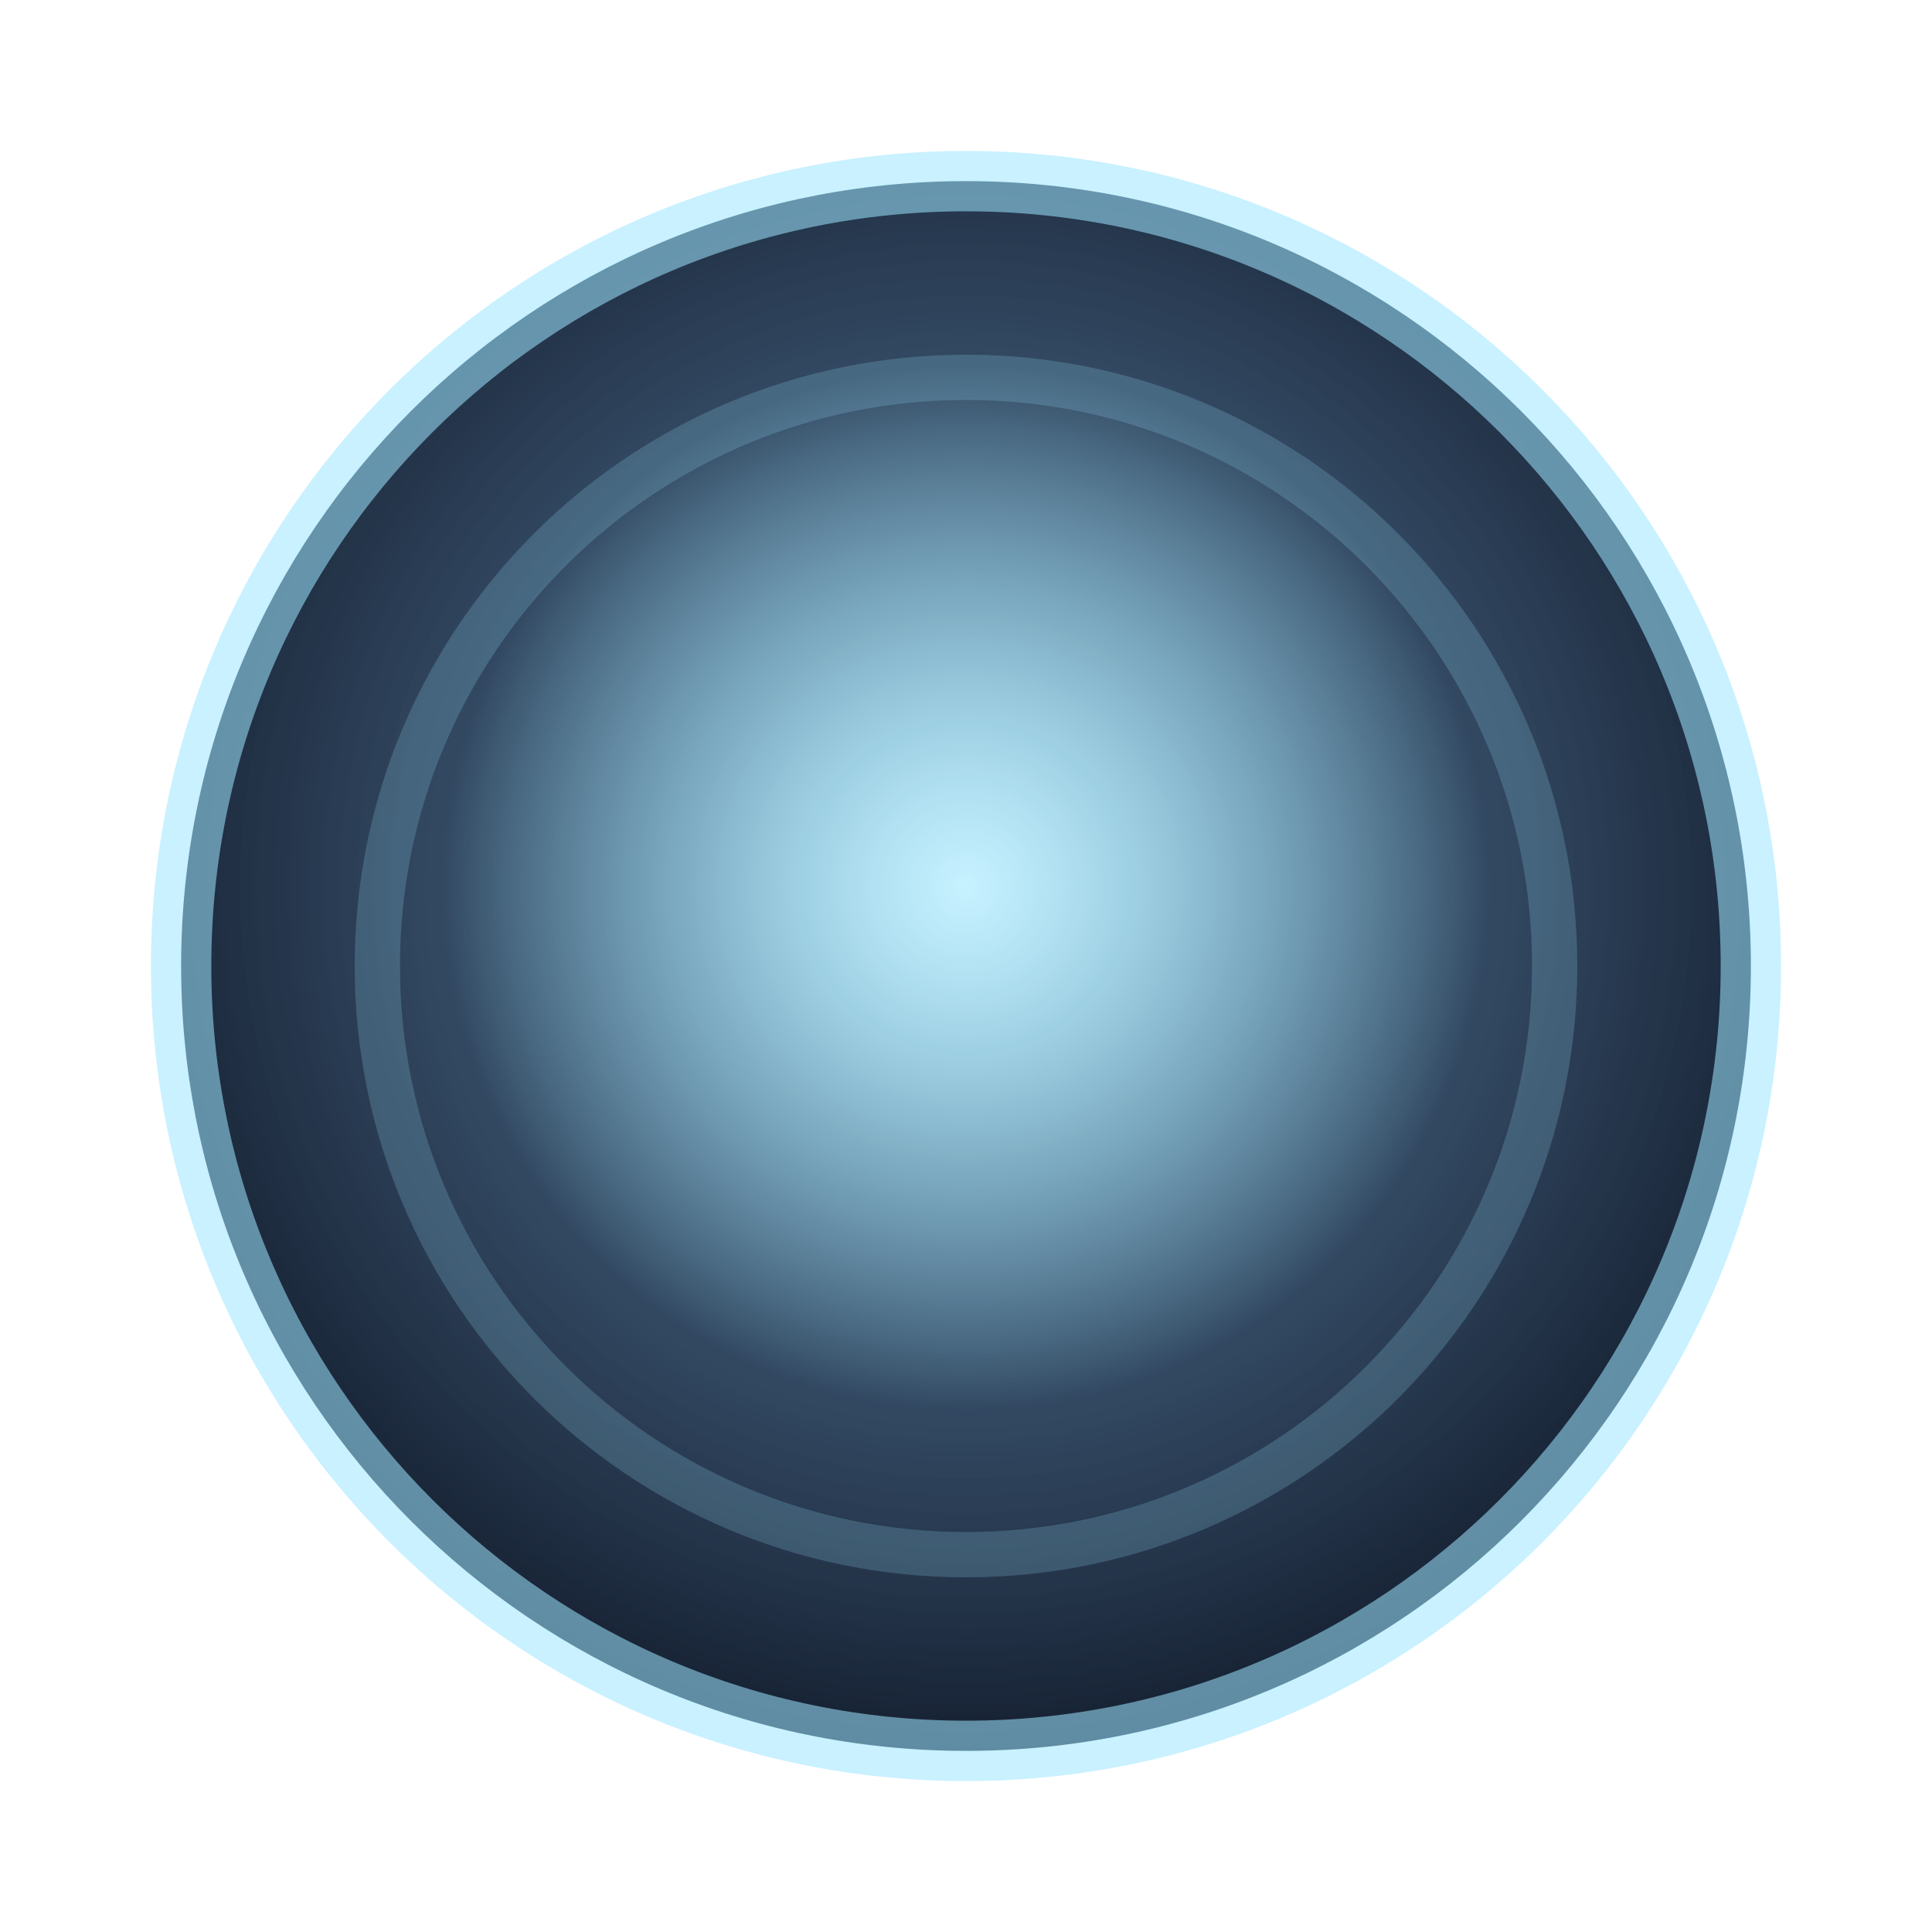
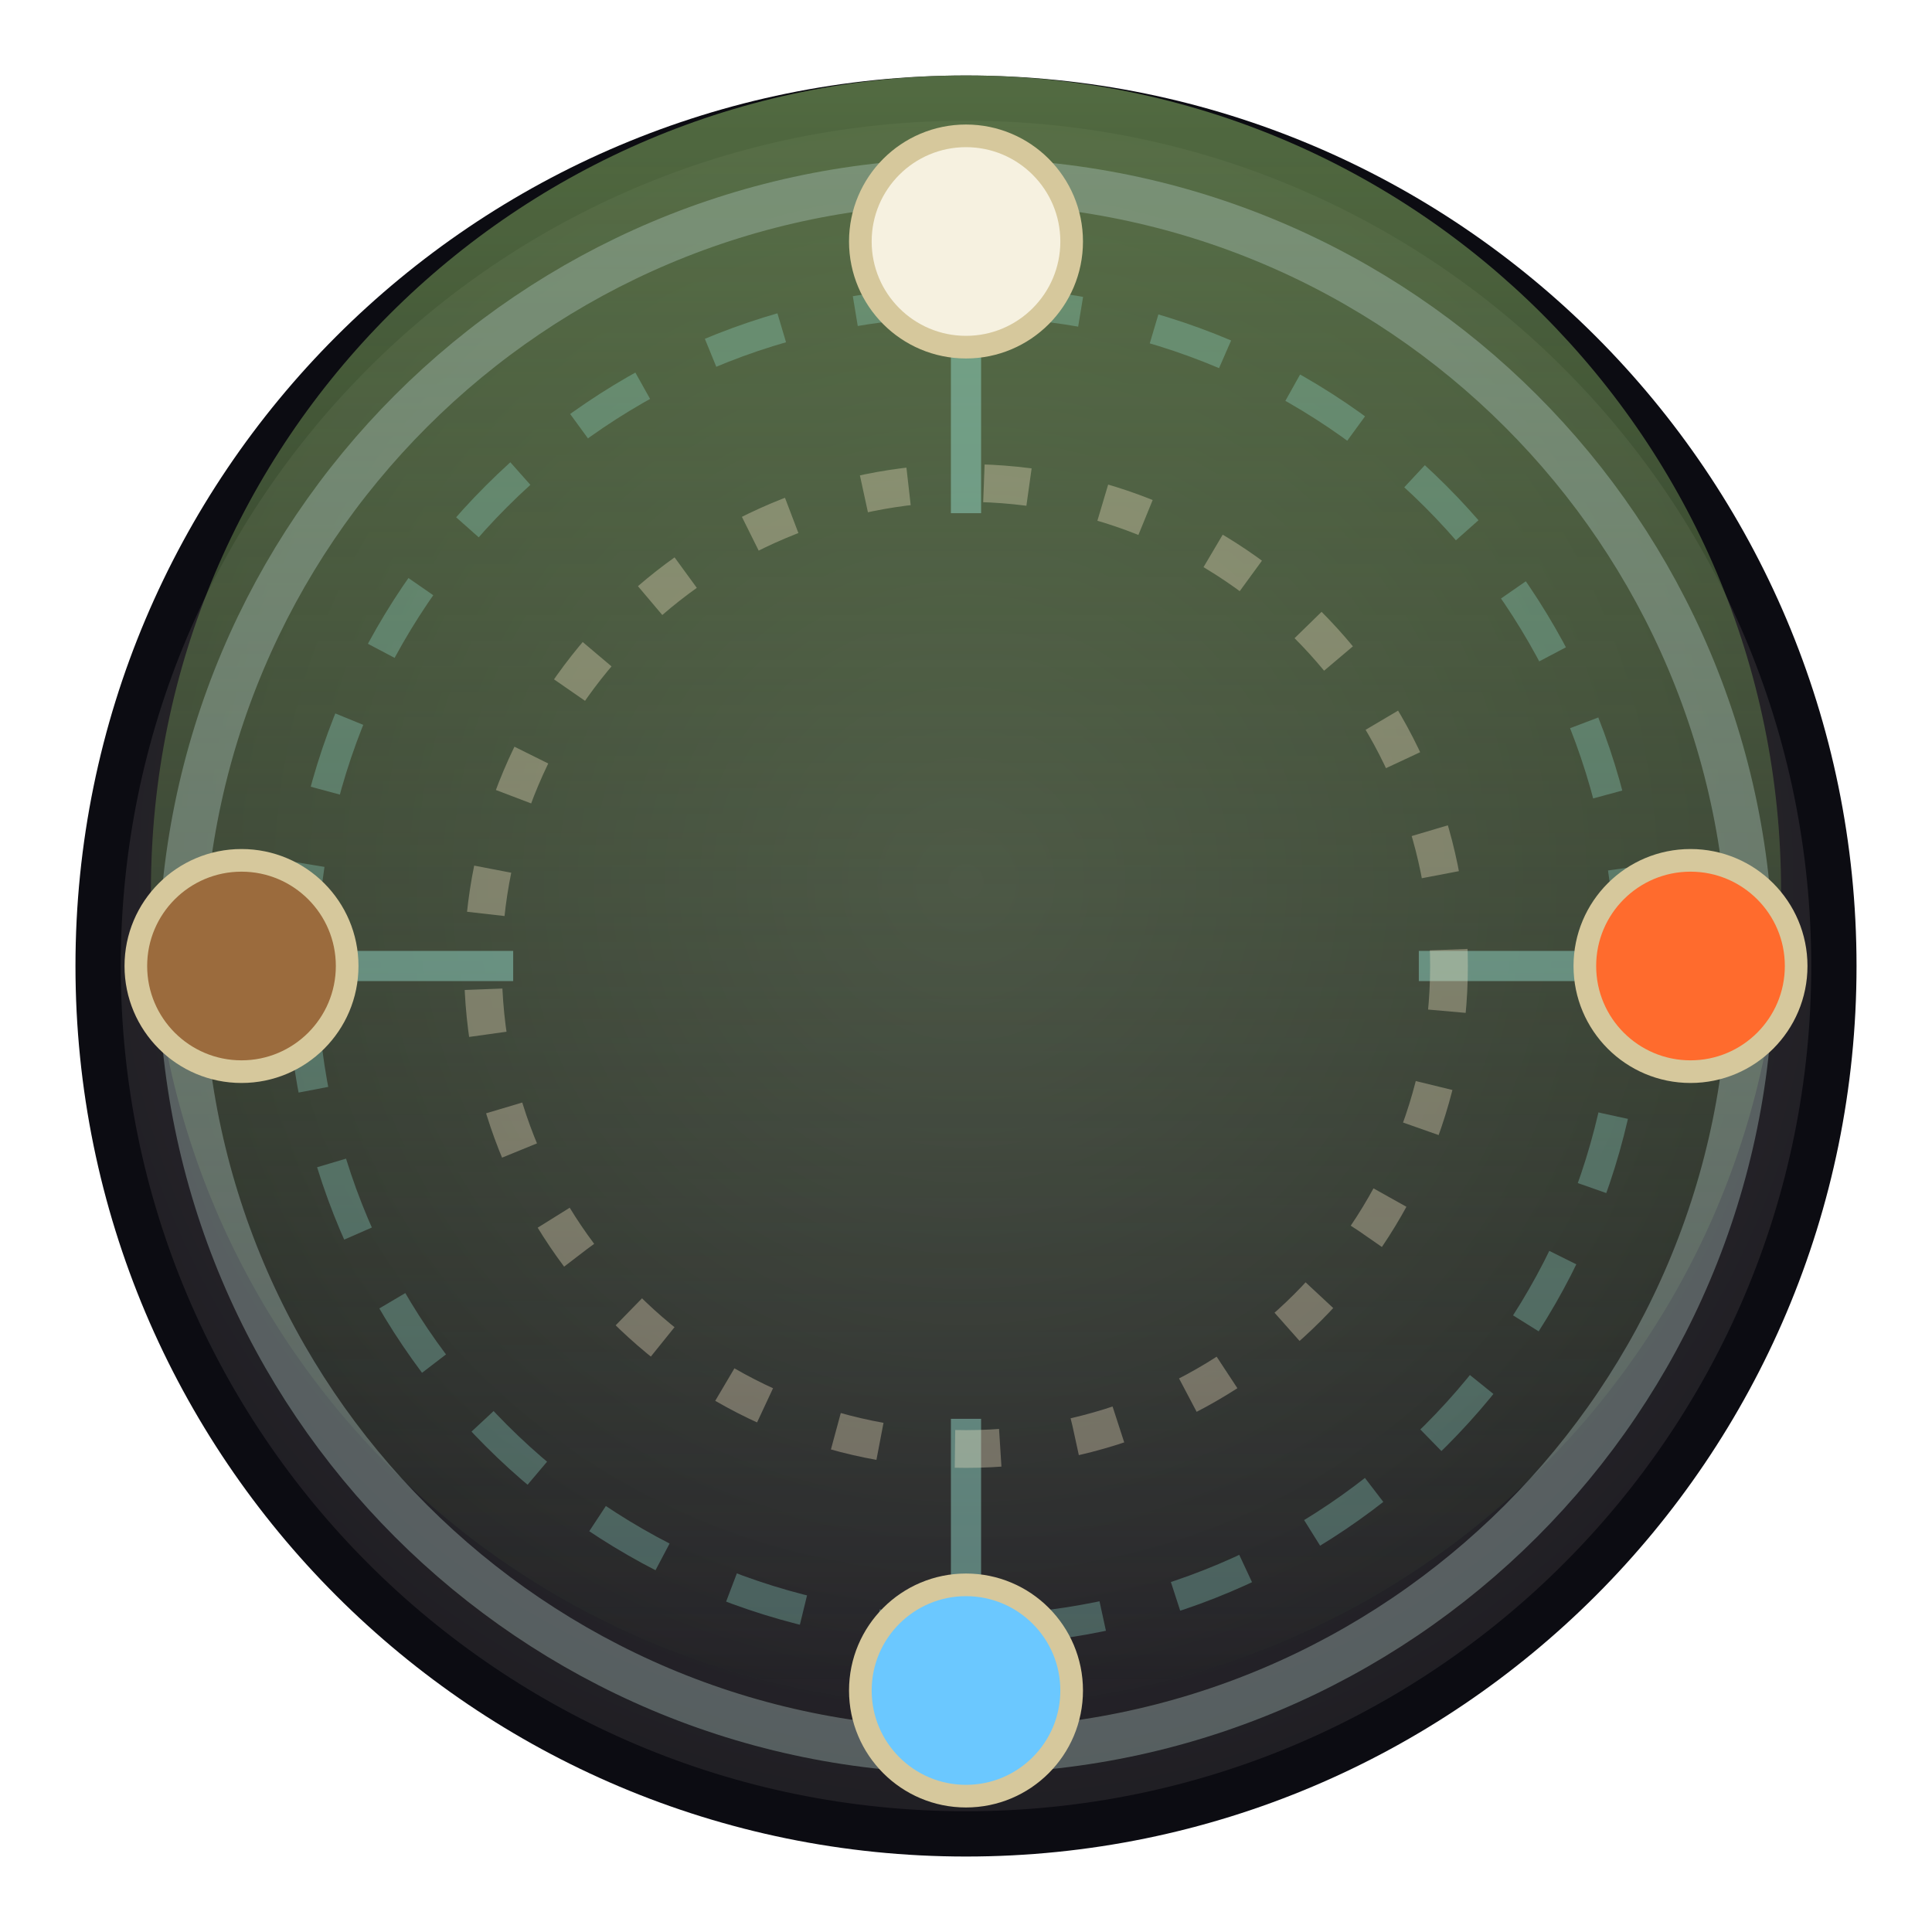
<svg xmlns="http://www.w3.org/2000/svg" width="256" height="256" viewBox="0 0 256 256">
  <defs>
-     <radialGradient id="g" cx="50%" cy="45%" r="60%">
-       <stop offset="0%" stop-color="#4fd4ff" stop-opacity="0.32" />
-       <stop offset="55%" stop-color="#17304d" stop-opacity="0.88" />
-       <stop offset="100%" stop-color="#091120" stop-opacity="0.98" />
+     <radialGradient id="stone" cx="50%" cy="45%" r="70%">
+       <stop offset="0%" stop-color="#3b3a3f" />
+       <stop offset="60%" stop-color="#27252b" />
+       <stop offset="100%" stop-color="#18171b" />
    </radialGradient>
+     <linearGradient id="moss" x1="0%" y1="0%" x2="0%" y2="100%">
+       <stop offset="0%" stop-color="#6a8b51" />
+       <stop offset="100%" stop-color="rgba(106,139,81,0)" />
+     </linearGradient>
  </defs>
-   <circle cx="128" cy="128" r="104" fill="url(#g)" stroke="#9de6ff" stroke-opacity="0.55" stroke-width="8" />
-   <circle cx="128" cy="128" r="78" fill="none" stroke="#9de6ff" stroke-opacity="0.2" stroke-width="6" />
+   <circle cx="128" cy="128" r="118" fill="#0c0c12" />
+   <circle cx="128" cy="128" r="112" fill="url(#stone)" />
+   <circle cx="128" cy="118" r="108" fill="url(#moss)" opacity="0.75" />
+   <circle cx="128" cy="128" r="104" fill="none" stroke="rgba(186,213,206,0.35)" stroke-width="6" />
+   <circle cx="128" cy="128" r="88" fill="none" stroke="rgba(154,230,214,0.3)" stroke-dasharray="10 10" stroke-width="4" />
+   <g stroke="rgba(154,230,214,0.45)" stroke-width="4">
+     <line x1="128" y1="40" x2="128" y2="68" />
+     <line x1="216" y1="128" x2="188" y2="128" />
+     <line x1="128" y1="188" x2="128" y2="216" />
+     <line x1="68" y1="128" x2="40" y2="128" />
+   </g>
+   <g>
+     <circle cx="128" cy="32" r="14" fill="#f6f1e0" stroke="#d6c89c" stroke-width="3" />
+     <circle cx="224" cy="128" r="14" fill="#ff6b2d" stroke="#d6c89c" stroke-width="3" />
+     <circle cx="128" cy="224" r="14" fill="#6bc8ff" stroke="#d6c89c" stroke-width="3" />
+     <circle cx="32" cy="128" r="14" fill="#9b6b3d" stroke="#d6c89c" stroke-width="3" />
+   </g>
+   <circle cx="128" cy="128" r="64" fill="none" stroke="rgba(240,226,196,0.35)" stroke-width="5" stroke-dasharray="6 10" />
</svg>
